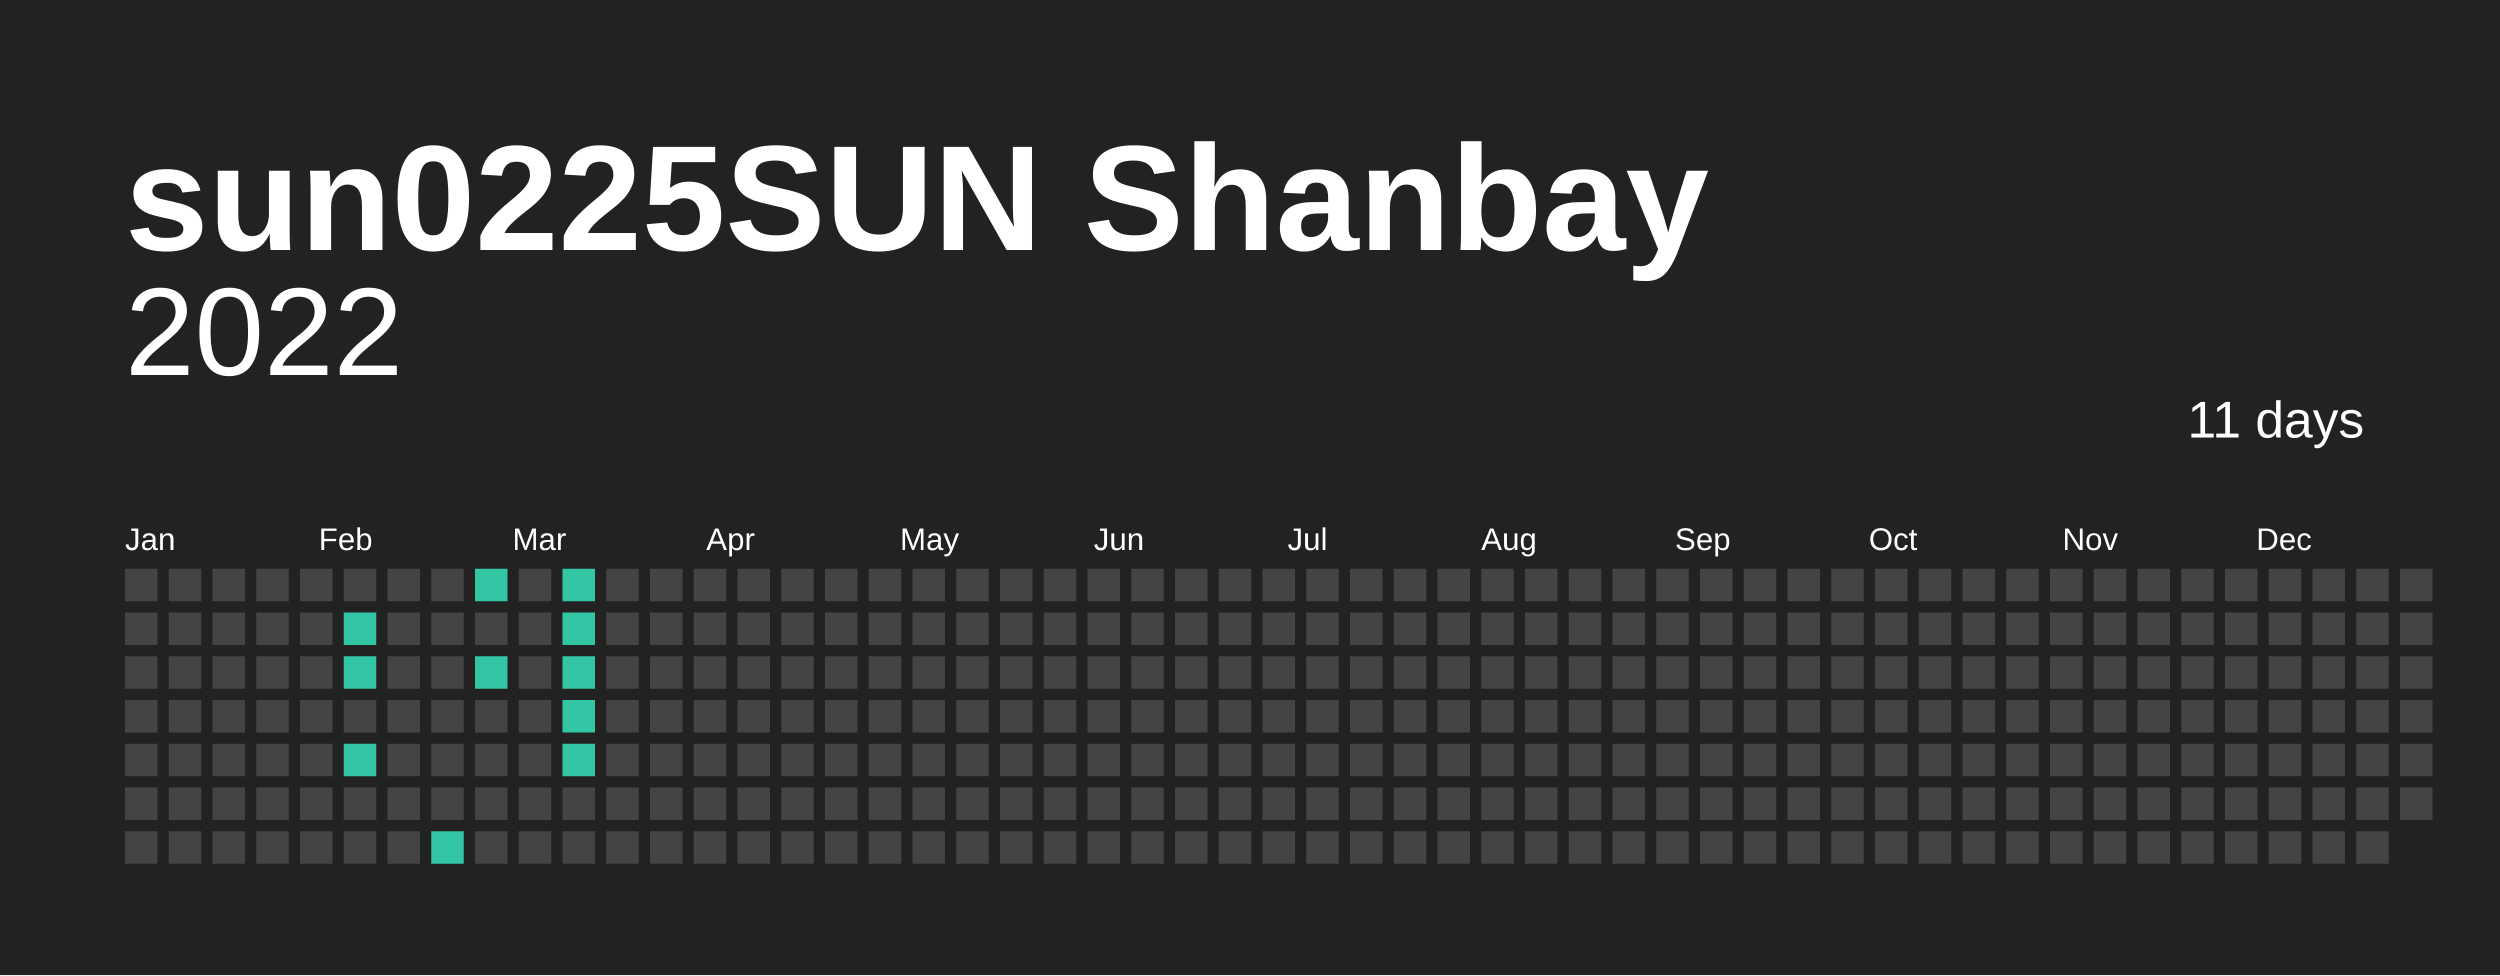
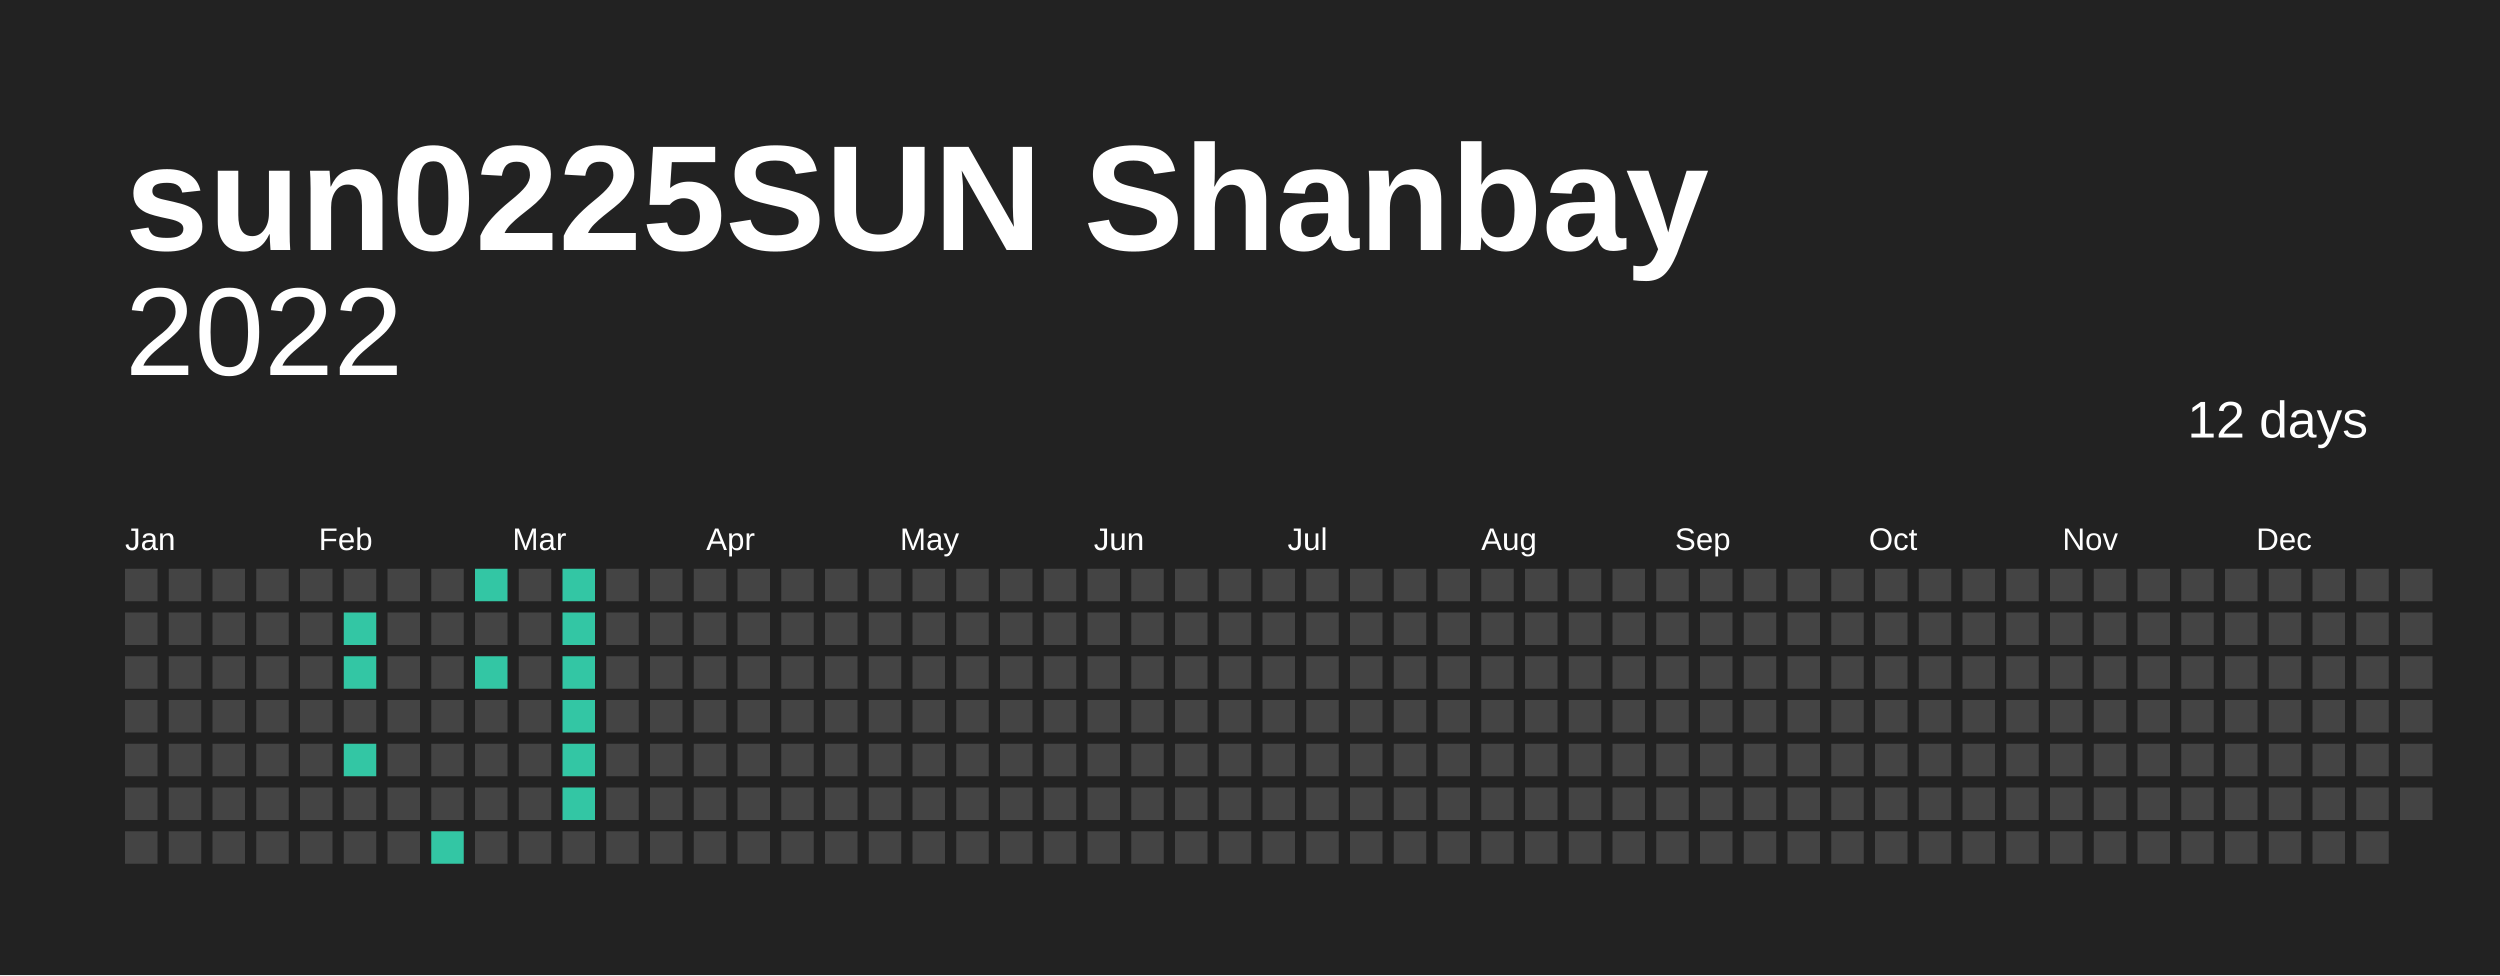
<svg xmlns="http://www.w3.org/2000/svg" baseProfile="full" height="78mm" version="1.1" viewBox="0,0,200,78" width="200mm">
  <defs />
  <rect fill="#222222" height="78" width="200" x="0" y="0" />
  <text fill="#FFFFFF" style="font-size:12px; font-family:Arial; font-weight:bold;" x="10" y="20">sun0225SUN Shanbay</text>
  <text alignment-baseline="hanging" fill="#FFFFFF" style="font-size:10.0px; font-family:Arial;" x="10" y="30">2022</text>
-   <text alignment-baseline="hanging" fill="#FFFFFF" style="font-size:4.125px; font-family:Arial;" x="175" y="35">11 days</text>
+   <text alignment-baseline="hanging" fill="#FFFFFF" style="font-size:4.125px; font-family:Arial;" x="175" y="35">12 days</text>
  <text fill="#FFFFFF" style="font-size:2.5px; font-family:Arial" x="10.0" y="44">Jan</text>
  <text fill="#FFFFFF" style="font-size:2.5px; font-family:Arial" x="25.5" y="44">Feb</text>
  <text fill="#FFFFFF" style="font-size:2.5px; font-family:Arial" x="41.0" y="44">Mar</text>
  <text fill="#FFFFFF" style="font-size:2.5px; font-family:Arial" x="56.5" y="44">Apr</text>
  <text fill="#FFFFFF" style="font-size:2.5px; font-family:Arial" x="72.0" y="44">May</text>
  <text fill="#FFFFFF" style="font-size:2.5px; font-family:Arial" x="87.5" y="44">Jun</text>
  <text fill="#FFFFFF" style="font-size:2.5px; font-family:Arial" x="103.0" y="44">Jul</text>
  <text fill="#FFFFFF" style="font-size:2.5px; font-family:Arial" x="118.5" y="44">Aug</text>
  <text fill="#FFFFFF" style="font-size:2.5px; font-family:Arial" x="134.0" y="44">Sep</text>
  <text fill="#FFFFFF" style="font-size:2.5px; font-family:Arial" x="149.5" y="44">Oct</text>
  <text fill="#FFFFFF" style="font-size:2.5px; font-family:Arial" x="165.0" y="44">Nov</text>
  <text fill="#FFFFFF" style="font-size:2.5px; font-family:Arial" x="180.5" y="44">Dec</text>
  <rect fill="#444444" height="2.6" width="2.6" x="10.0" y="45.5" />
  <rect fill="#444444" height="2.6" width="2.6" x="10.0" y="49.0" />
  <rect fill="#444444" height="2.6" width="2.6" x="10.0" y="52.5" />
  <rect fill="#444444" height="2.6" width="2.6" x="10.0" y="56.0" />
  <rect fill="#444444" height="2.6" width="2.6" x="10.0" y="59.5" />
  <rect fill="#444444" height="2.6" width="2.6" x="10.0" y="63.0" />
  <rect fill="#444444" height="2.6" width="2.6" x="10.0" y="66.5" />
  <rect fill="#444444" height="2.6" width="2.6" x="13.5" y="45.5" />
  <rect fill="#444444" height="2.6" width="2.6" x="13.5" y="49.0" />
  <rect fill="#444444" height="2.6" width="2.6" x="13.5" y="52.5" />
  <rect fill="#444444" height="2.6" width="2.6" x="13.5" y="56.0" />
  <rect fill="#444444" height="2.6" width="2.6" x="13.5" y="59.5" />
  <rect fill="#444444" height="2.6" width="2.6" x="13.5" y="63.0" />
  <rect fill="#444444" height="2.6" width="2.6" x="13.5" y="66.5" />
  <rect fill="#444444" height="2.6" width="2.6" x="17.0" y="45.5" />
  <rect fill="#444444" height="2.6" width="2.6" x="17.0" y="49.0" />
  <rect fill="#444444" height="2.6" width="2.6" x="17.0" y="52.5" />
  <rect fill="#444444" height="2.6" width="2.6" x="17.0" y="56.0" />
  <rect fill="#444444" height="2.6" width="2.6" x="17.0" y="59.5" />
  <rect fill="#444444" height="2.6" width="2.6" x="17.0" y="63.0" />
  <rect fill="#444444" height="2.6" width="2.6" x="17.0" y="66.5" />
  <rect fill="#444444" height="2.6" width="2.6" x="20.5" y="45.5" />
  <rect fill="#444444" height="2.6" width="2.6" x="20.5" y="49.0" />
  <rect fill="#444444" height="2.6" width="2.6" x="20.5" y="52.5" />
  <rect fill="#444444" height="2.6" width="2.6" x="20.5" y="56.0" />
  <rect fill="#444444" height="2.6" width="2.6" x="20.5" y="59.5" />
  <rect fill="#444444" height="2.6" width="2.6" x="20.5" y="63.0" />
  <rect fill="#444444" height="2.6" width="2.6" x="20.5" y="66.5" />
  <rect fill="#444444" height="2.6" width="2.6" x="24.0" y="45.5" />
  <rect fill="#444444" height="2.6" width="2.6" x="24.0" y="49.0" />
  <rect fill="#444444" height="2.6" width="2.6" x="24.0" y="52.5" />
  <rect fill="#444444" height="2.6" width="2.6" x="24.0" y="56.0" />
  <rect fill="#444444" height="2.6" width="2.6" x="24.0" y="59.5" />
  <rect fill="#444444" height="2.6" width="2.6" x="24.0" y="63.0" />
  <rect fill="#444444" height="2.6" width="2.6" x="24.0" y="66.5" />
  <rect fill="#444444" height="2.6" width="2.6" x="27.5" y="45.5" />
  <rect fill="#33C6A4" height="2.6" width="2.6" x="27.5" y="49.0" />
  <rect fill="#33C6A4" height="2.6" width="2.6" x="27.5" y="52.5" />
  <rect fill="#444444" height="2.6" width="2.6" x="27.5" y="56.0" />
  <rect fill="#33C6A4" height="2.6" width="2.6" x="27.5" y="59.5" />
  <rect fill="#444444" height="2.6" width="2.6" x="27.5" y="63.0" />
  <rect fill="#444444" height="2.6" width="2.6" x="27.5" y="66.5" />
  <rect fill="#444444" height="2.6" width="2.6" x="31.0" y="45.5" />
  <rect fill="#444444" height="2.6" width="2.6" x="31.0" y="49.0" />
  <rect fill="#444444" height="2.6" width="2.6" x="31.0" y="52.5" />
  <rect fill="#444444" height="2.6" width="2.6" x="31.0" y="56.0" />
  <rect fill="#444444" height="2.6" width="2.6" x="31.0" y="59.5" />
  <rect fill="#444444" height="2.6" width="2.6" x="31.0" y="63.0" />
  <rect fill="#444444" height="2.6" width="2.6" x="31.0" y="66.5" />
  <rect fill="#444444" height="2.6" width="2.6" x="34.5" y="45.5" />
  <rect fill="#444444" height="2.6" width="2.6" x="34.5" y="49.0" />
  <rect fill="#444444" height="2.6" width="2.6" x="34.5" y="52.5" />
  <rect fill="#444444" height="2.6" width="2.6" x="34.5" y="56.0" />
  <rect fill="#444444" height="2.6" width="2.6" x="34.5" y="59.5" />
  <rect fill="#444444" height="2.6" width="2.6" x="34.5" y="63.0" />
  <rect fill="#33C6A4" height="2.6" width="2.6" x="34.5" y="66.5" />
  <rect fill="#33C6A4" height="2.6" width="2.6" x="38.0" y="45.5" />
  <rect fill="#444444" height="2.6" width="2.6" x="38.0" y="49.0" />
  <rect fill="#33C6A4" height="2.6" width="2.6" x="38.0" y="52.5" />
  <rect fill="#444444" height="2.6" width="2.6" x="38.0" y="56.0" />
  <rect fill="#444444" height="2.6" width="2.6" x="38.0" y="59.5" />
  <rect fill="#444444" height="2.6" width="2.6" x="38.0" y="63.0" />
  <rect fill="#444444" height="2.6" width="2.6" x="38.0" y="66.5" />
  <rect fill="#444444" height="2.6" width="2.6" x="41.5" y="45.5" />
  <rect fill="#444444" height="2.6" width="2.6" x="41.5" y="49.0" />
  <rect fill="#444444" height="2.6" width="2.6" x="41.5" y="52.5" />
  <rect fill="#444444" height="2.6" width="2.6" x="41.5" y="56.0" />
  <rect fill="#444444" height="2.6" width="2.6" x="41.5" y="59.5" />
  <rect fill="#444444" height="2.6" width="2.6" x="41.5" y="63.0" />
  <rect fill="#444444" height="2.6" width="2.6" x="41.5" y="66.5" />
  <rect fill="#33C6A4" height="2.6" width="2.6" x="45.0" y="45.5" />
  <rect fill="#33C6A4" height="2.6" width="2.6" x="45.0" y="49.0" />
  <rect fill="#33C6A4" height="2.6" width="2.6" x="45.0" y="52.5" />
  <rect fill="#33C6A4" height="2.6" width="2.6" x="45.0" y="56.0" />
  <rect fill="#33C6A4" height="2.6" width="2.6" x="45.0" y="59.5" />
-   <rect fill="#444444" height="2.6" width="2.6" x="45.0" y="63.0" />
+   <rect fill="#33C6A4" height="2.6" width="2.6" x="45.0" y="63.0" />
  <rect fill="#444444" height="2.6" width="2.6" x="45.0" y="66.5" />
  <rect fill="#444444" height="2.6" width="2.6" x="48.5" y="45.5" />
  <rect fill="#444444" height="2.6" width="2.6" x="48.5" y="49.0" />
  <rect fill="#444444" height="2.6" width="2.6" x="48.5" y="52.5" />
  <rect fill="#444444" height="2.6" width="2.6" x="48.5" y="56.0" />
  <rect fill="#444444" height="2.6" width="2.6" x="48.5" y="59.5" />
  <rect fill="#444444" height="2.6" width="2.6" x="48.5" y="63.0" />
  <rect fill="#444444" height="2.6" width="2.6" x="48.5" y="66.5" />
  <rect fill="#444444" height="2.6" width="2.6" x="52.0" y="45.5" />
  <rect fill="#444444" height="2.6" width="2.6" x="52.0" y="49.0" />
  <rect fill="#444444" height="2.6" width="2.6" x="52.0" y="52.5" />
  <rect fill="#444444" height="2.6" width="2.6" x="52.0" y="56.0" />
  <rect fill="#444444" height="2.6" width="2.6" x="52.0" y="59.5" />
  <rect fill="#444444" height="2.6" width="2.6" x="52.0" y="63.0" />
  <rect fill="#444444" height="2.6" width="2.6" x="52.0" y="66.5" />
  <rect fill="#444444" height="2.6" width="2.6" x="55.5" y="45.5" />
  <rect fill="#444444" height="2.6" width="2.6" x="55.5" y="49.0" />
  <rect fill="#444444" height="2.6" width="2.6" x="55.5" y="52.5" />
  <rect fill="#444444" height="2.6" width="2.6" x="55.5" y="56.0" />
  <rect fill="#444444" height="2.6" width="2.6" x="55.5" y="59.5" />
  <rect fill="#444444" height="2.6" width="2.6" x="55.5" y="63.0" />
  <rect fill="#444444" height="2.6" width="2.6" x="55.5" y="66.5" />
  <rect fill="#444444" height="2.6" width="2.6" x="59.0" y="45.5" />
  <rect fill="#444444" height="2.6" width="2.6" x="59.0" y="49.0" />
  <rect fill="#444444" height="2.6" width="2.6" x="59.0" y="52.5" />
  <rect fill="#444444" height="2.6" width="2.6" x="59.0" y="56.0" />
  <rect fill="#444444" height="2.6" width="2.6" x="59.0" y="59.5" />
  <rect fill="#444444" height="2.6" width="2.6" x="59.0" y="63.0" />
  <rect fill="#444444" height="2.6" width="2.6" x="59.0" y="66.5" />
  <rect fill="#444444" height="2.6" width="2.6" x="62.5" y="45.5" />
  <rect fill="#444444" height="2.6" width="2.6" x="62.5" y="49.0" />
  <rect fill="#444444" height="2.6" width="2.6" x="62.5" y="52.5" />
  <rect fill="#444444" height="2.6" width="2.6" x="62.5" y="56.0" />
  <rect fill="#444444" height="2.6" width="2.6" x="62.5" y="59.5" />
  <rect fill="#444444" height="2.6" width="2.6" x="62.5" y="63.0" />
  <rect fill="#444444" height="2.6" width="2.6" x="62.5" y="66.5" />
  <rect fill="#444444" height="2.6" width="2.6" x="66.0" y="45.5" />
  <rect fill="#444444" height="2.6" width="2.6" x="66.0" y="49.0" />
  <rect fill="#444444" height="2.6" width="2.6" x="66.0" y="52.5" />
  <rect fill="#444444" height="2.6" width="2.6" x="66.0" y="56.0" />
  <rect fill="#444444" height="2.6" width="2.6" x="66.0" y="59.5" />
  <rect fill="#444444" height="2.6" width="2.6" x="66.0" y="63.0" />
  <rect fill="#444444" height="2.6" width="2.6" x="66.0" y="66.5" />
  <rect fill="#444444" height="2.6" width="2.6" x="69.5" y="45.5" />
  <rect fill="#444444" height="2.6" width="2.6" x="69.5" y="49.0" />
  <rect fill="#444444" height="2.6" width="2.6" x="69.5" y="52.5" />
  <rect fill="#444444" height="2.6" width="2.6" x="69.5" y="56.0" />
  <rect fill="#444444" height="2.6" width="2.6" x="69.5" y="59.5" />
  <rect fill="#444444" height="2.6" width="2.6" x="69.5" y="63.0" />
  <rect fill="#444444" height="2.6" width="2.6" x="69.5" y="66.5" />
  <rect fill="#444444" height="2.6" width="2.6" x="73.0" y="45.5" />
  <rect fill="#444444" height="2.6" width="2.6" x="73.0" y="49.0" />
  <rect fill="#444444" height="2.6" width="2.6" x="73.0" y="52.5" />
  <rect fill="#444444" height="2.6" width="2.6" x="73.0" y="56.0" />
  <rect fill="#444444" height="2.6" width="2.6" x="73.0" y="59.5" />
  <rect fill="#444444" height="2.6" width="2.6" x="73.0" y="63.0" />
  <rect fill="#444444" height="2.6" width="2.6" x="73.0" y="66.5" />
  <rect fill="#444444" height="2.6" width="2.6" x="76.5" y="45.5" />
  <rect fill="#444444" height="2.6" width="2.6" x="76.5" y="49.0" />
  <rect fill="#444444" height="2.6" width="2.6" x="76.5" y="52.5" />
  <rect fill="#444444" height="2.6" width="2.6" x="76.5" y="56.0" />
  <rect fill="#444444" height="2.6" width="2.6" x="76.5" y="59.5" />
  <rect fill="#444444" height="2.6" width="2.6" x="76.5" y="63.0" />
  <rect fill="#444444" height="2.6" width="2.6" x="76.5" y="66.5" />
  <rect fill="#444444" height="2.6" width="2.6" x="80.0" y="45.5" />
  <rect fill="#444444" height="2.6" width="2.6" x="80.0" y="49.0" />
  <rect fill="#444444" height="2.6" width="2.6" x="80.0" y="52.5" />
  <rect fill="#444444" height="2.6" width="2.6" x="80.0" y="56.0" />
  <rect fill="#444444" height="2.6" width="2.6" x="80.0" y="59.5" />
  <rect fill="#444444" height="2.6" width="2.6" x="80.0" y="63.0" />
  <rect fill="#444444" height="2.6" width="2.6" x="80.0" y="66.5" />
  <rect fill="#444444" height="2.6" width="2.6" x="83.5" y="45.5" />
  <rect fill="#444444" height="2.6" width="2.6" x="83.5" y="49.0" />
  <rect fill="#444444" height="2.6" width="2.6" x="83.5" y="52.5" />
  <rect fill="#444444" height="2.6" width="2.6" x="83.5" y="56.0" />
  <rect fill="#444444" height="2.6" width="2.6" x="83.5" y="59.5" />
  <rect fill="#444444" height="2.6" width="2.6" x="83.5" y="63.0" />
  <rect fill="#444444" height="2.6" width="2.6" x="83.5" y="66.5" />
  <rect fill="#444444" height="2.6" width="2.6" x="87.0" y="45.5" />
  <rect fill="#444444" height="2.6" width="2.6" x="87.0" y="49.0" />
  <rect fill="#444444" height="2.6" width="2.6" x="87.0" y="52.5" />
  <rect fill="#444444" height="2.6" width="2.6" x="87.0" y="56.0" />
  <rect fill="#444444" height="2.6" width="2.6" x="87.0" y="59.5" />
  <rect fill="#444444" height="2.6" width="2.6" x="87.0" y="63.0" />
  <rect fill="#444444" height="2.6" width="2.6" x="87.0" y="66.5" />
  <rect fill="#444444" height="2.6" width="2.6" x="90.5" y="45.5" />
  <rect fill="#444444" height="2.6" width="2.6" x="90.5" y="49.0" />
  <rect fill="#444444" height="2.6" width="2.6" x="90.5" y="52.5" />
  <rect fill="#444444" height="2.6" width="2.6" x="90.5" y="56.0" />
  <rect fill="#444444" height="2.6" width="2.6" x="90.5" y="59.5" />
  <rect fill="#444444" height="2.6" width="2.6" x="90.5" y="63.0" />
  <rect fill="#444444" height="2.6" width="2.6" x="90.5" y="66.5" />
  <rect fill="#444444" height="2.6" width="2.6" x="94.0" y="45.5" />
  <rect fill="#444444" height="2.6" width="2.6" x="94.0" y="49.0" />
  <rect fill="#444444" height="2.6" width="2.6" x="94.0" y="52.5" />
  <rect fill="#444444" height="2.6" width="2.6" x="94.0" y="56.0" />
  <rect fill="#444444" height="2.6" width="2.6" x="94.0" y="59.5" />
  <rect fill="#444444" height="2.6" width="2.6" x="94.0" y="63.0" />
  <rect fill="#444444" height="2.6" width="2.6" x="94.0" y="66.5" />
  <rect fill="#444444" height="2.6" width="2.6" x="97.5" y="45.5" />
  <rect fill="#444444" height="2.6" width="2.6" x="97.5" y="49.0" />
  <rect fill="#444444" height="2.6" width="2.6" x="97.5" y="52.5" />
  <rect fill="#444444" height="2.6" width="2.6" x="97.5" y="56.0" />
  <rect fill="#444444" height="2.6" width="2.6" x="97.5" y="59.5" />
  <rect fill="#444444" height="2.6" width="2.6" x="97.5" y="63.0" />
  <rect fill="#444444" height="2.6" width="2.6" x="97.5" y="66.5" />
  <rect fill="#444444" height="2.6" width="2.6" x="101.0" y="45.5" />
  <rect fill="#444444" height="2.6" width="2.6" x="101.0" y="49.0" />
  <rect fill="#444444" height="2.6" width="2.6" x="101.0" y="52.5" />
  <rect fill="#444444" height="2.6" width="2.6" x="101.0" y="56.0" />
  <rect fill="#444444" height="2.6" width="2.6" x="101.0" y="59.5" />
  <rect fill="#444444" height="2.6" width="2.6" x="101.0" y="63.0" />
  <rect fill="#444444" height="2.6" width="2.6" x="101.0" y="66.5" />
  <rect fill="#444444" height="2.6" width="2.6" x="104.5" y="45.5" />
  <rect fill="#444444" height="2.6" width="2.6" x="104.5" y="49.0" />
  <rect fill="#444444" height="2.6" width="2.6" x="104.5" y="52.5" />
  <rect fill="#444444" height="2.6" width="2.6" x="104.5" y="56.0" />
  <rect fill="#444444" height="2.6" width="2.6" x="104.5" y="59.5" />
  <rect fill="#444444" height="2.6" width="2.6" x="104.5" y="63.0" />
  <rect fill="#444444" height="2.6" width="2.6" x="104.5" y="66.5" />
  <rect fill="#444444" height="2.6" width="2.6" x="108.0" y="45.5" />
  <rect fill="#444444" height="2.6" width="2.6" x="108.0" y="49.0" />
  <rect fill="#444444" height="2.6" width="2.6" x="108.0" y="52.5" />
  <rect fill="#444444" height="2.6" width="2.6" x="108.0" y="56.0" />
  <rect fill="#444444" height="2.6" width="2.6" x="108.0" y="59.5" />
  <rect fill="#444444" height="2.6" width="2.6" x="108.0" y="63.0" />
  <rect fill="#444444" height="2.6" width="2.6" x="108.0" y="66.5" />
  <rect fill="#444444" height="2.6" width="2.6" x="111.5" y="45.5" />
  <rect fill="#444444" height="2.6" width="2.6" x="111.5" y="49.0" />
  <rect fill="#444444" height="2.6" width="2.6" x="111.5" y="52.5" />
  <rect fill="#444444" height="2.6" width="2.6" x="111.5" y="56.0" />
  <rect fill="#444444" height="2.6" width="2.6" x="111.5" y="59.5" />
  <rect fill="#444444" height="2.6" width="2.6" x="111.5" y="63.0" />
  <rect fill="#444444" height="2.6" width="2.6" x="111.5" y="66.5" />
  <rect fill="#444444" height="2.6" width="2.6" x="115.0" y="45.5" />
  <rect fill="#444444" height="2.6" width="2.6" x="115.0" y="49.0" />
  <rect fill="#444444" height="2.6" width="2.6" x="115.0" y="52.5" />
  <rect fill="#444444" height="2.6" width="2.6" x="115.0" y="56.0" />
  <rect fill="#444444" height="2.6" width="2.6" x="115.0" y="59.5" />
  <rect fill="#444444" height="2.6" width="2.6" x="115.0" y="63.0" />
  <rect fill="#444444" height="2.6" width="2.6" x="115.0" y="66.5" />
  <rect fill="#444444" height="2.6" width="2.6" x="118.5" y="45.5" />
  <rect fill="#444444" height="2.6" width="2.6" x="118.5" y="49.0" />
  <rect fill="#444444" height="2.6" width="2.6" x="118.5" y="52.5" />
  <rect fill="#444444" height="2.6" width="2.6" x="118.5" y="56.0" />
  <rect fill="#444444" height="2.6" width="2.6" x="118.5" y="59.5" />
  <rect fill="#444444" height="2.6" width="2.6" x="118.5" y="63.0" />
  <rect fill="#444444" height="2.6" width="2.6" x="118.5" y="66.5" />
  <rect fill="#444444" height="2.6" width="2.6" x="122.0" y="45.5" />
  <rect fill="#444444" height="2.6" width="2.6" x="122.0" y="49.0" />
  <rect fill="#444444" height="2.6" width="2.6" x="122.0" y="52.5" />
  <rect fill="#444444" height="2.6" width="2.6" x="122.0" y="56.0" />
  <rect fill="#444444" height="2.6" width="2.6" x="122.0" y="59.5" />
  <rect fill="#444444" height="2.6" width="2.6" x="122.0" y="63.0" />
  <rect fill="#444444" height="2.6" width="2.6" x="122.0" y="66.5" />
  <rect fill="#444444" height="2.6" width="2.6" x="125.5" y="45.5" />
  <rect fill="#444444" height="2.6" width="2.6" x="125.5" y="49.0" />
  <rect fill="#444444" height="2.6" width="2.6" x="125.5" y="52.5" />
  <rect fill="#444444" height="2.6" width="2.6" x="125.5" y="56.0" />
  <rect fill="#444444" height="2.6" width="2.6" x="125.5" y="59.5" />
  <rect fill="#444444" height="2.6" width="2.6" x="125.5" y="63.0" />
  <rect fill="#444444" height="2.6" width="2.6" x="125.5" y="66.5" />
  <rect fill="#444444" height="2.6" width="2.6" x="129.0" y="45.5" />
  <rect fill="#444444" height="2.6" width="2.6" x="129.0" y="49.0" />
  <rect fill="#444444" height="2.6" width="2.6" x="129.0" y="52.5" />
  <rect fill="#444444" height="2.6" width="2.6" x="129.0" y="56.0" />
  <rect fill="#444444" height="2.6" width="2.6" x="129.0" y="59.5" />
  <rect fill="#444444" height="2.6" width="2.6" x="129.0" y="63.0" />
  <rect fill="#444444" height="2.6" width="2.6" x="129.0" y="66.5" />
  <rect fill="#444444" height="2.6" width="2.6" x="132.5" y="45.5" />
  <rect fill="#444444" height="2.6" width="2.6" x="132.5" y="49.0" />
  <rect fill="#444444" height="2.6" width="2.6" x="132.5" y="52.5" />
  <rect fill="#444444" height="2.6" width="2.6" x="132.5" y="56.0" />
  <rect fill="#444444" height="2.6" width="2.6" x="132.5" y="59.5" />
  <rect fill="#444444" height="2.6" width="2.6" x="132.5" y="63.0" />
  <rect fill="#444444" height="2.6" width="2.6" x="132.5" y="66.5" />
  <rect fill="#444444" height="2.6" width="2.6" x="136.0" y="45.5" />
  <rect fill="#444444" height="2.6" width="2.6" x="136.0" y="49.0" />
  <rect fill="#444444" height="2.6" width="2.6" x="136.0" y="52.5" />
  <rect fill="#444444" height="2.6" width="2.6" x="136.0" y="56.0" />
  <rect fill="#444444" height="2.6" width="2.6" x="136.0" y="59.5" />
  <rect fill="#444444" height="2.6" width="2.6" x="136.0" y="63.0" />
  <rect fill="#444444" height="2.6" width="2.6" x="136.0" y="66.5" />
  <rect fill="#444444" height="2.6" width="2.6" x="139.5" y="45.5" />
  <rect fill="#444444" height="2.6" width="2.6" x="139.5" y="49.0" />
  <rect fill="#444444" height="2.6" width="2.6" x="139.5" y="52.5" />
  <rect fill="#444444" height="2.6" width="2.6" x="139.5" y="56.0" />
  <rect fill="#444444" height="2.6" width="2.6" x="139.5" y="59.5" />
  <rect fill="#444444" height="2.6" width="2.6" x="139.5" y="63.0" />
  <rect fill="#444444" height="2.6" width="2.6" x="139.5" y="66.5" />
  <rect fill="#444444" height="2.6" width="2.6" x="143.0" y="45.5" />
  <rect fill="#444444" height="2.6" width="2.6" x="143.0" y="49.0" />
  <rect fill="#444444" height="2.6" width="2.6" x="143.0" y="52.5" />
  <rect fill="#444444" height="2.6" width="2.6" x="143.0" y="56.0" />
  <rect fill="#444444" height="2.6" width="2.6" x="143.0" y="59.5" />
  <rect fill="#444444" height="2.6" width="2.6" x="143.0" y="63.0" />
  <rect fill="#444444" height="2.6" width="2.6" x="143.0" y="66.5" />
  <rect fill="#444444" height="2.6" width="2.6" x="146.5" y="45.5" />
  <rect fill="#444444" height="2.6" width="2.6" x="146.5" y="49.0" />
  <rect fill="#444444" height="2.6" width="2.6" x="146.5" y="52.5" />
  <rect fill="#444444" height="2.6" width="2.6" x="146.5" y="56.0" />
  <rect fill="#444444" height="2.6" width="2.6" x="146.5" y="59.5" />
  <rect fill="#444444" height="2.6" width="2.6" x="146.5" y="63.0" />
  <rect fill="#444444" height="2.6" width="2.6" x="146.5" y="66.5" />
  <rect fill="#444444" height="2.6" width="2.6" x="150.0" y="45.5" />
  <rect fill="#444444" height="2.6" width="2.6" x="150.0" y="49.0" />
  <rect fill="#444444" height="2.6" width="2.6" x="150.0" y="52.5" />
  <rect fill="#444444" height="2.6" width="2.6" x="150.0" y="56.0" />
  <rect fill="#444444" height="2.6" width="2.6" x="150.0" y="59.5" />
  <rect fill="#444444" height="2.6" width="2.6" x="150.0" y="63.0" />
  <rect fill="#444444" height="2.6" width="2.6" x="150.0" y="66.5" />
  <rect fill="#444444" height="2.6" width="2.6" x="153.5" y="45.5" />
  <rect fill="#444444" height="2.6" width="2.6" x="153.5" y="49.0" />
  <rect fill="#444444" height="2.6" width="2.6" x="153.5" y="52.5" />
  <rect fill="#444444" height="2.6" width="2.6" x="153.5" y="56.0" />
  <rect fill="#444444" height="2.6" width="2.6" x="153.5" y="59.5" />
  <rect fill="#444444" height="2.6" width="2.6" x="153.5" y="63.0" />
  <rect fill="#444444" height="2.6" width="2.6" x="153.5" y="66.5" />
  <rect fill="#444444" height="2.6" width="2.6" x="157.0" y="45.5" />
  <rect fill="#444444" height="2.6" width="2.6" x="157.0" y="49.0" />
  <rect fill="#444444" height="2.6" width="2.6" x="157.0" y="52.5" />
  <rect fill="#444444" height="2.6" width="2.6" x="157.0" y="56.0" />
  <rect fill="#444444" height="2.6" width="2.6" x="157.0" y="59.5" />
  <rect fill="#444444" height="2.6" width="2.6" x="157.0" y="63.0" />
  <rect fill="#444444" height="2.6" width="2.6" x="157.0" y="66.5" />
  <rect fill="#444444" height="2.6" width="2.6" x="160.5" y="45.5" />
  <rect fill="#444444" height="2.6" width="2.6" x="160.5" y="49.0" />
  <rect fill="#444444" height="2.6" width="2.6" x="160.5" y="52.5" />
  <rect fill="#444444" height="2.6" width="2.6" x="160.5" y="56.0" />
  <rect fill="#444444" height="2.6" width="2.6" x="160.5" y="59.5" />
  <rect fill="#444444" height="2.6" width="2.6" x="160.5" y="63.0" />
  <rect fill="#444444" height="2.6" width="2.6" x="160.5" y="66.5" />
  <rect fill="#444444" height="2.6" width="2.6" x="164.0" y="45.5" />
  <rect fill="#444444" height="2.6" width="2.6" x="164.0" y="49.0" />
  <rect fill="#444444" height="2.6" width="2.6" x="164.0" y="52.5" />
  <rect fill="#444444" height="2.6" width="2.6" x="164.0" y="56.0" />
  <rect fill="#444444" height="2.6" width="2.6" x="164.0" y="59.5" />
  <rect fill="#444444" height="2.6" width="2.6" x="164.0" y="63.0" />
  <rect fill="#444444" height="2.6" width="2.6" x="164.0" y="66.5" />
  <rect fill="#444444" height="2.6" width="2.6" x="167.5" y="45.5" />
  <rect fill="#444444" height="2.6" width="2.6" x="167.5" y="49.0" />
  <rect fill="#444444" height="2.6" width="2.6" x="167.5" y="52.5" />
  <rect fill="#444444" height="2.6" width="2.6" x="167.5" y="56.0" />
  <rect fill="#444444" height="2.6" width="2.6" x="167.5" y="59.5" />
  <rect fill="#444444" height="2.6" width="2.6" x="167.5" y="63.0" />
  <rect fill="#444444" height="2.6" width="2.6" x="167.5" y="66.5" />
  <rect fill="#444444" height="2.6" width="2.6" x="171.0" y="45.5" />
  <rect fill="#444444" height="2.6" width="2.6" x="171.0" y="49.0" />
  <rect fill="#444444" height="2.6" width="2.6" x="171.0" y="52.5" />
  <rect fill="#444444" height="2.6" width="2.6" x="171.0" y="56.0" />
  <rect fill="#444444" height="2.6" width="2.6" x="171.0" y="59.5" />
  <rect fill="#444444" height="2.6" width="2.6" x="171.0" y="63.0" />
  <rect fill="#444444" height="2.6" width="2.6" x="171.0" y="66.5" />
  <rect fill="#444444" height="2.6" width="2.6" x="174.5" y="45.5" />
  <rect fill="#444444" height="2.6" width="2.6" x="174.5" y="49.0" />
  <rect fill="#444444" height="2.6" width="2.6" x="174.5" y="52.5" />
  <rect fill="#444444" height="2.6" width="2.6" x="174.5" y="56.0" />
  <rect fill="#444444" height="2.6" width="2.6" x="174.5" y="59.5" />
  <rect fill="#444444" height="2.6" width="2.6" x="174.5" y="63.0" />
  <rect fill="#444444" height="2.6" width="2.6" x="174.5" y="66.5" />
  <rect fill="#444444" height="2.6" width="2.6" x="178.0" y="45.5" />
  <rect fill="#444444" height="2.6" width="2.6" x="178.0" y="49.0" />
  <rect fill="#444444" height="2.6" width="2.6" x="178.0" y="52.5" />
  <rect fill="#444444" height="2.6" width="2.6" x="178.0" y="56.0" />
  <rect fill="#444444" height="2.6" width="2.6" x="178.0" y="59.5" />
  <rect fill="#444444" height="2.6" width="2.6" x="178.0" y="63.0" />
  <rect fill="#444444" height="2.6" width="2.6" x="178.0" y="66.5" />
  <rect fill="#444444" height="2.6" width="2.6" x="181.5" y="45.5" />
  <rect fill="#444444" height="2.6" width="2.6" x="181.5" y="49.0" />
  <rect fill="#444444" height="2.6" width="2.6" x="181.5" y="52.5" />
  <rect fill="#444444" height="2.6" width="2.6" x="181.5" y="56.0" />
  <rect fill="#444444" height="2.6" width="2.6" x="181.5" y="59.5" />
  <rect fill="#444444" height="2.6" width="2.6" x="181.5" y="63.0" />
  <rect fill="#444444" height="2.6" width="2.6" x="181.5" y="66.5" />
  <rect fill="#444444" height="2.6" width="2.6" x="185.0" y="45.5" />
  <rect fill="#444444" height="2.6" width="2.6" x="185.0" y="49.0" />
  <rect fill="#444444" height="2.6" width="2.6" x="185.0" y="52.5" />
  <rect fill="#444444" height="2.6" width="2.6" x="185.0" y="56.0" />
  <rect fill="#444444" height="2.6" width="2.6" x="185.0" y="59.5" />
  <rect fill="#444444" height="2.6" width="2.6" x="185.0" y="63.0" />
  <rect fill="#444444" height="2.6" width="2.6" x="185.0" y="66.5" />
  <rect fill="#444444" height="2.6" width="2.6" x="188.5" y="45.5" />
  <rect fill="#444444" height="2.6" width="2.6" x="188.5" y="49.0" />
  <rect fill="#444444" height="2.6" width="2.6" x="188.5" y="52.5" />
  <rect fill="#444444" height="2.6" width="2.6" x="188.5" y="56.0" />
  <rect fill="#444444" height="2.6" width="2.6" x="188.5" y="59.5" />
  <rect fill="#444444" height="2.6" width="2.6" x="188.5" y="63.0" />
  <rect fill="#444444" height="2.6" width="2.6" x="188.5" y="66.5" />
  <rect fill="#444444" height="2.6" width="2.6" x="192.0" y="45.5" />
  <rect fill="#444444" height="2.6" width="2.6" x="192.0" y="49.0" />
  <rect fill="#444444" height="2.6" width="2.6" x="192.0" y="52.5" />
  <rect fill="#444444" height="2.6" width="2.6" x="192.0" y="56.0" />
  <rect fill="#444444" height="2.6" width="2.6" x="192.0" y="59.5" />
  <rect fill="#444444" height="2.6" width="2.6" x="192.0" y="63.0" />
</svg>
